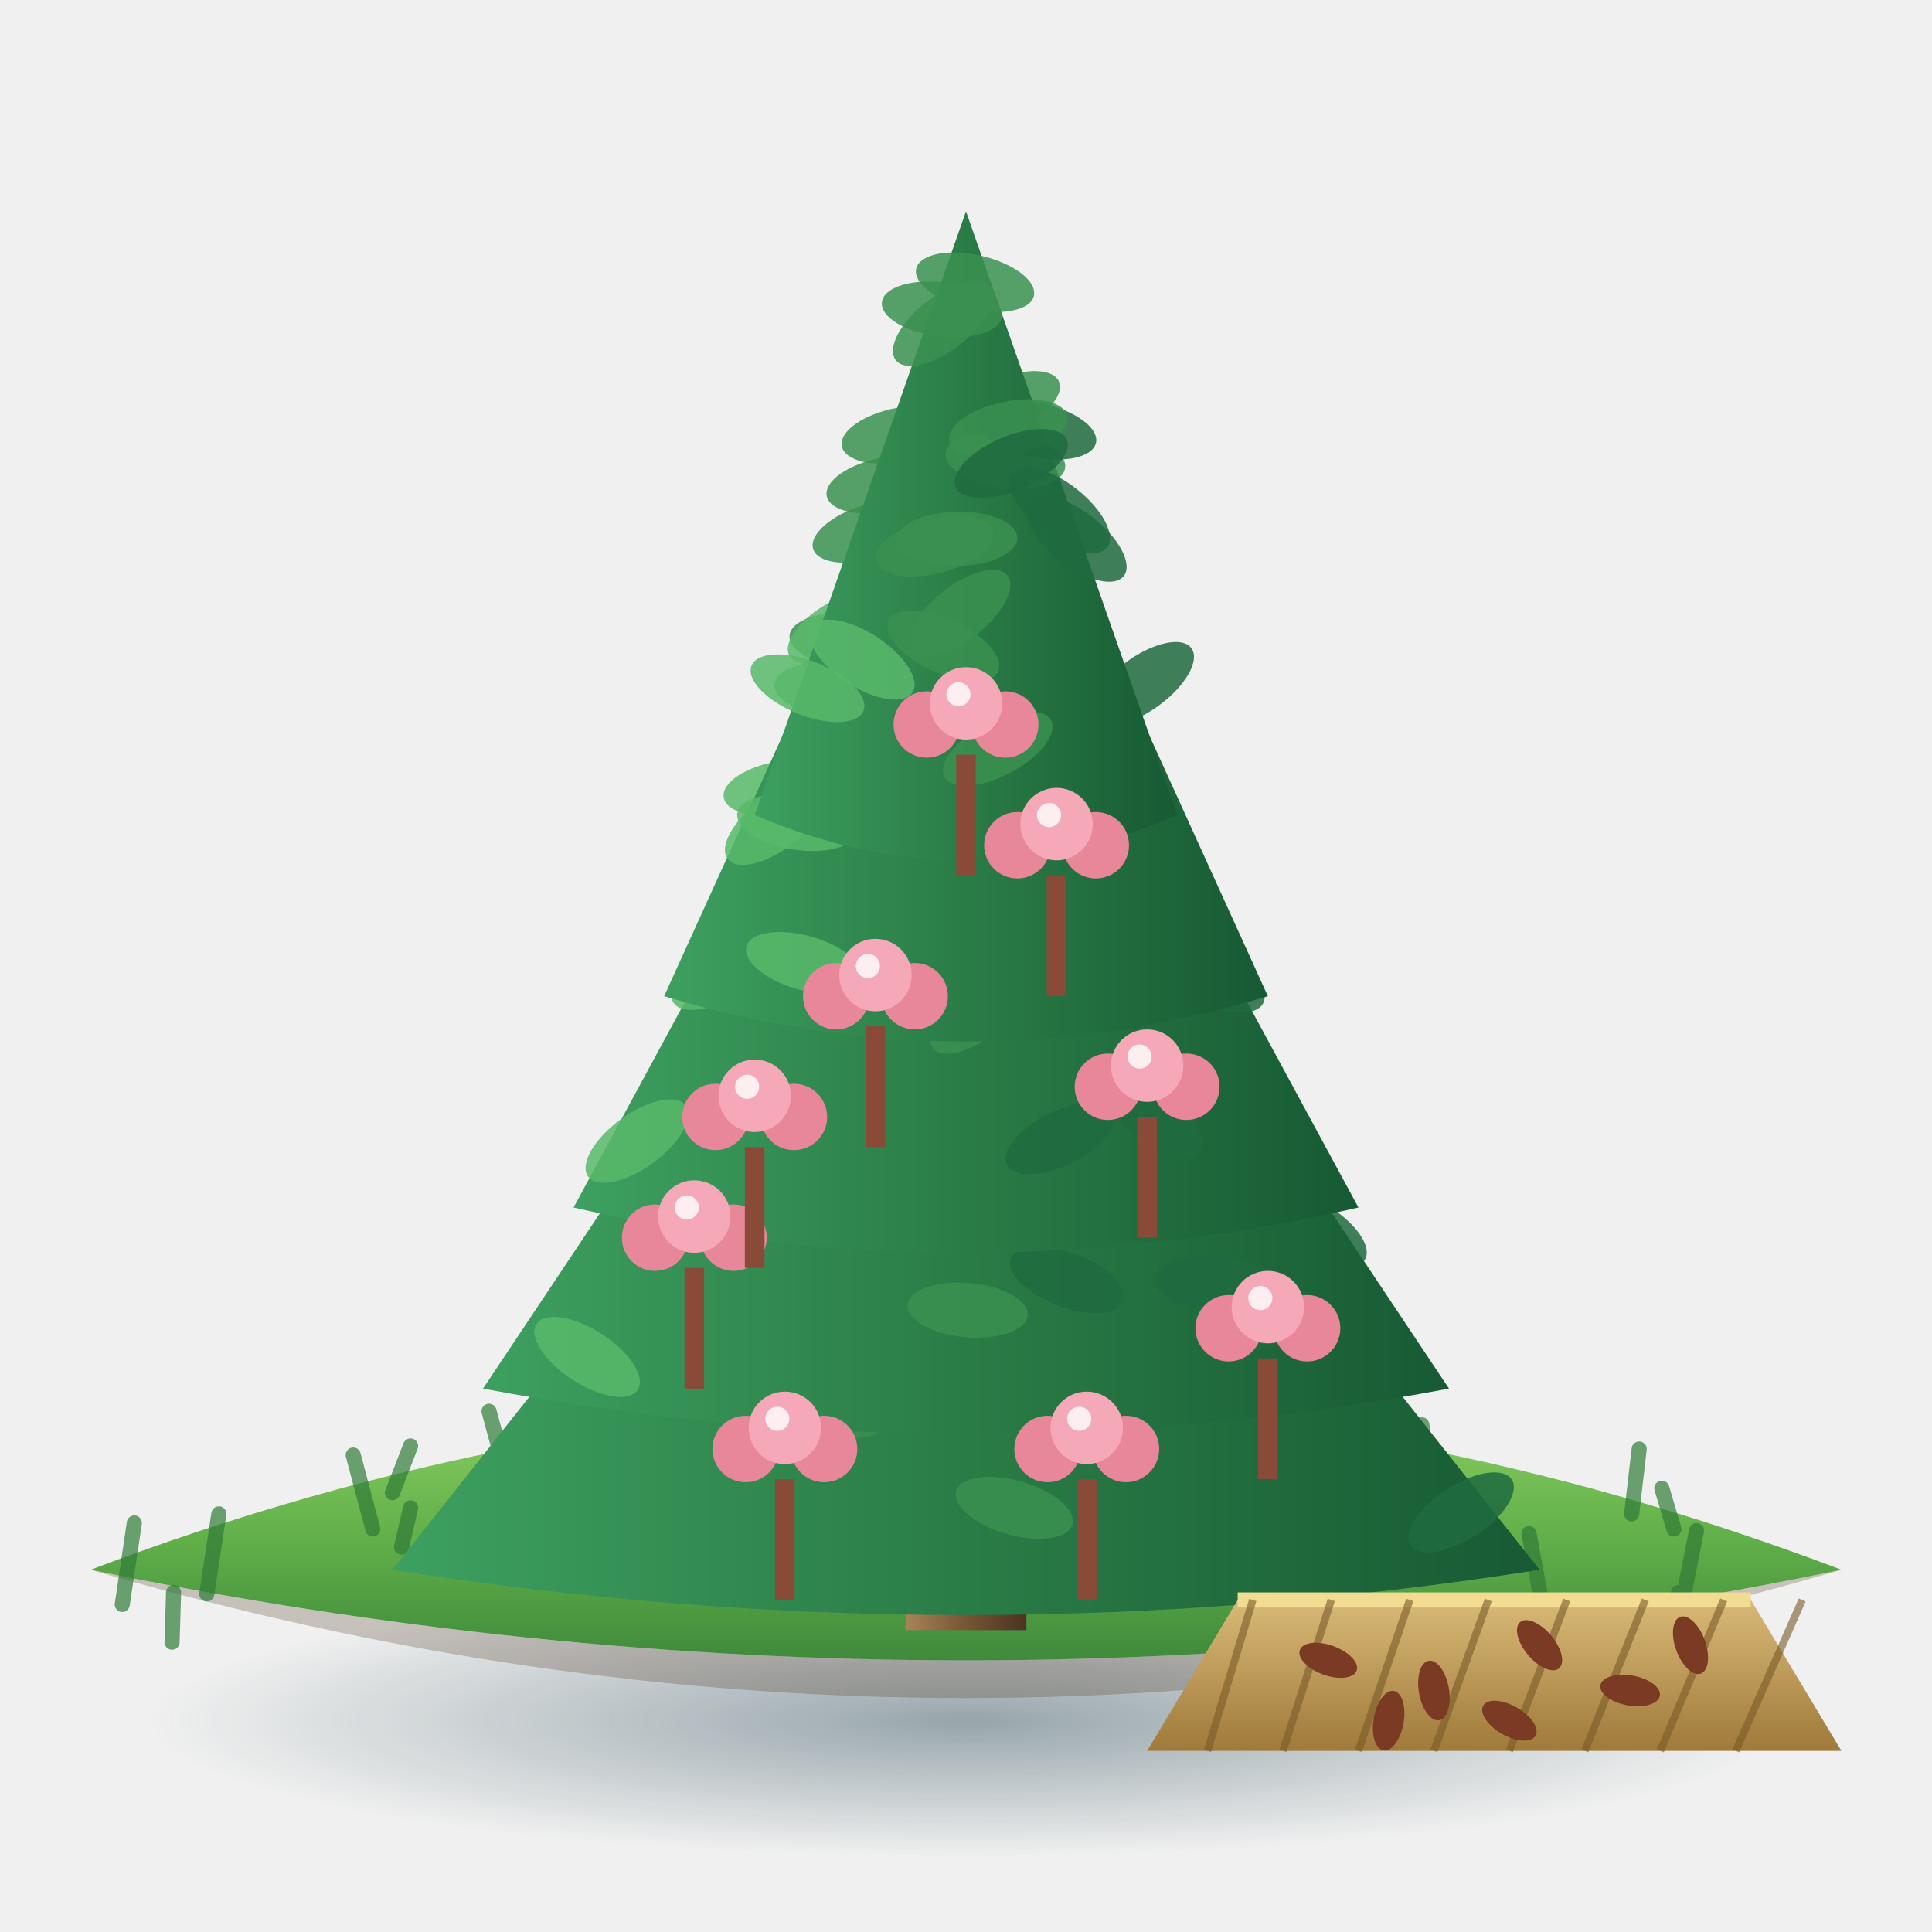
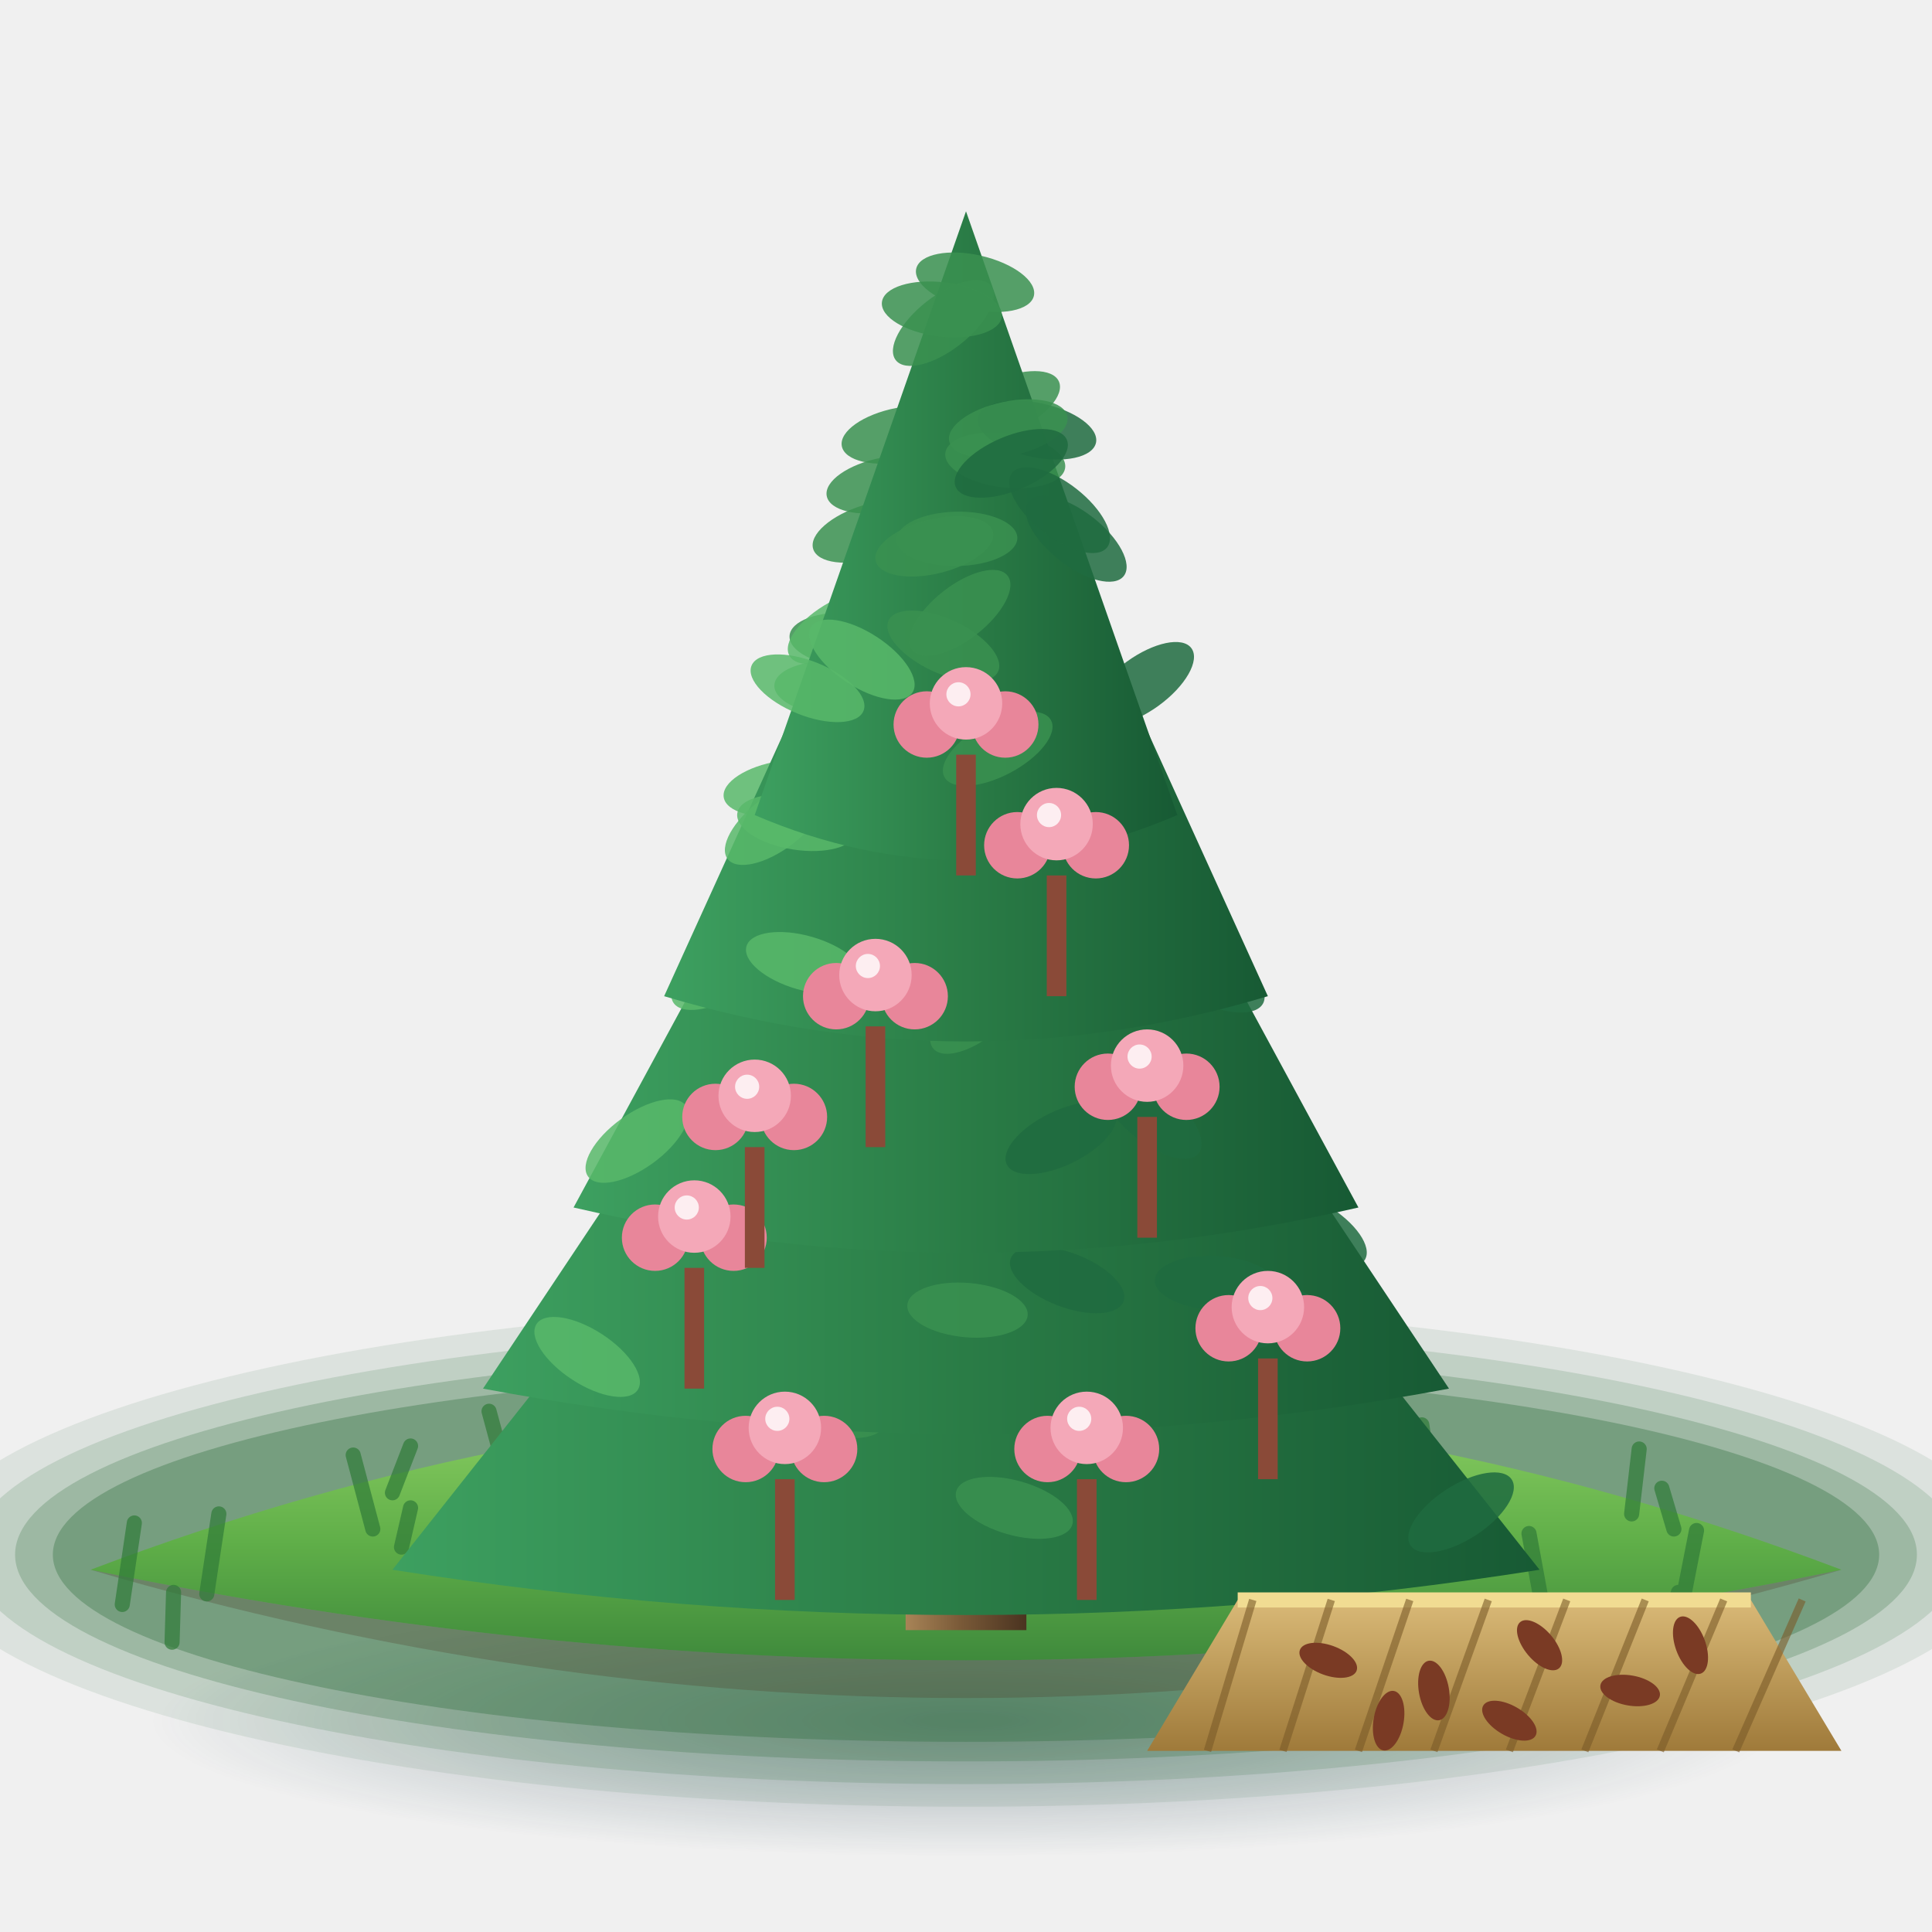
<svg xmlns="http://www.w3.org/2000/svg" viewBox="0 0 128 128" width="128" height="128">
  <defs>
    <radialGradient id="sh" cx="0.5" cy="0.5" r="0.5">
      <stop offset="0" stop-color="#062c3b" stop-opacity="0.38" />
      <stop offset="1" stop-color="#062c3b" stop-opacity="0" />
    </radialGradient>
    <linearGradient id="gr" x1="0" y1="0" x2="0" y2="1">
      <stop offset="0" stop-color="#8ccf63" />
      <stop offset="0.55" stop-color="#5fae48" />
      <stop offset="1" stop-color="#3f8a3c" />
    </linearGradient>
    <linearGradient id="gr2" x1="0" y1="0" x2="0" y2="1">
      <stop offset="0" stop-color="#7cc65a" />
      <stop offset="1" stop-color="#4a9a3f" />
    </linearGradient>
    <linearGradient id="wood" x1="0" y1="0" x2="1" y2="0">
      <stop offset="0" stop-color="#a9794a" />
      <stop offset="0.5" stop-color="#7d5230" />
      <stop offset="1" stop-color="#4f3119" />
    </linearGradient>
    <linearGradient id="trunk" x1="0" y1="0" x2="1" y2="0">
      <stop offset="0" stop-color="#a88457" />
      <stop offset="0.45" stop-color="#7a5a38" />
      <stop offset="1" stop-color="#4a3320" />
    </linearGradient>
    <linearGradient id="cone" x1="0" y1="0" x2="1" y2="0">
      <stop offset="0" stop-color="#3da060" />
      <stop offset="0.5" stop-color="#2a7c46" />
      <stop offset="1" stop-color="#175a34" />
    </linearGradient>
    <linearGradient id="mat" x1="0" y1="0" x2="0" y2="1">
      <stop offset="0" stop-color="#d9b977" />
      <stop offset="1" stop-color="#9f7a3a" />
    </linearGradient>
  </defs>
  <ellipse cx="64" cy="114" rx="54" ry="9" fill="url(#sh)" />
+   <ellipse cx="64" cy="103" rx="69" ry="16.7" fill="#2d6b3a" opacity="0.1" />
+   <ellipse cx="64" cy="103" rx="66" ry="15.2" fill="#2d6b3a" opacity="0.16" />
+   <ellipse cx="64" cy="103" rx="63" ry="13.7" fill="#2d6b3a" opacity="0.24" />
+   <ellipse cx="64" cy="103" rx="60.5" ry="12.4" fill="#2d6b3a" opacity="0.34" />
  <path d="M6 104Q64 82 122 104Q64 116 6 104Z" fill="url(#gr)" />
  <path d="M6 104Q64 116 122 104Q64 121 6 104Z" fill="#4a3320" opacity=".25" />
  <path d="M33.4 97.2l-1.0 -3.7M13.7 105.6l0.8 -5.3M94.8 98.5l-0.6 -4.1M26.0 98.9l1.2 -3.1M102.2 106.5l-0.9 -4.9M41.9 101.4l1.0 -4.7M108.1 100.3l0.5 -4.3M64.7 94.9l-1.1 -3.9M114.4 110.7l-0.6 -4.1M111.4 106.5l1.0 -5.1M65.0 97.5l-0.2 -4.3M24.7 101.3l-1.3 -4.9M11.4 108.8l0.1 -3.3M60.7 96.7l-0.9 -5.5M53.9 95.5l-0.6 -4.4M47.3 102.0l0.2 -3.5M110.9 101.3l-0.8 -2.7M94.8 102.7l-0.5 -3.2M26.6 102.5l0.6 -2.6M109.9 110.2l1.3 -4.7M8.1 106.3l0.8 -5.4M53.6 103.5l0.9 -4.4" stroke="#2f7a38" stroke-width="1" stroke-linecap="round" fill="none" opacity=".7" />
  <rect x="60" y="86" width="8" height="22" fill="url(#trunk)" />
  <path d="M64 56L102 104Q64 110 26 104Z" fill="url(#cone)" />
  <ellipse cx="96.8" cy="100.2" rx="4" ry="1.8" transform="rotate(-33 96.8 100.2)" fill="#1f6b3f" opacity=".85" />
  <ellipse cx="61.1" cy="63.8" rx="4" ry="1.8" transform="rotate(-19 61.1 63.8)" fill="#3a9150" opacity=".85" />
  <ellipse cx="74.2" cy="90.9" rx="4" ry="1.8" transform="rotate(-1 74.2 90.9)" fill="#1f6b3f" opacity=".85" />
  <ellipse cx="55.2" cy="70.6" rx="4" ry="1.8" transform="rotate(-36 55.2 70.6)" fill="#3a9150" opacity=".85" />
  <ellipse cx="46.7" cy="84.4" rx="4" ry="1.8" transform="rotate(15 46.7 84.4)" fill="#58b86a" opacity=".85" />
  <ellipse cx="80.4" cy="86.8" rx="4" ry="1.8" transform="rotate(25 80.4 86.8)" fill="#1f6b3f" opacity=".85" />
  <ellipse cx="67.2" cy="99.9" rx="4" ry="1.8" transform="rotate(16 67.2 99.9)" fill="#3a9150" opacity=".85" />
  <ellipse cx="82.3" cy="81.1" rx="4" ry="1.8" transform="rotate(-37 82.3 81.1)" fill="#1f6b3f" opacity=".85" />
  <ellipse cx="80.1" cy="75.3" rx="4" ry="1.8" transform="rotate(8 80.1 75.3)" fill="#1f6b3f" opacity=".85" />
  <ellipse cx="79.7" cy="77.8" rx="4" ry="1.8" transform="rotate(-19 79.7 77.8)" fill="#1f6b3f" opacity=".85" />
  <ellipse cx="51.0" cy="83.5" rx="4" ry="1.8" transform="rotate(-37 51.0 83.5)" fill="#3a9150" opacity=".85" />
  <ellipse cx="55.5" cy="67.4" rx="4" ry="1.8" transform="rotate(25 55.5 67.4)" fill="#3a9150" opacity=".85" />
  <ellipse cx="87.0" cy="81.4" rx="4" ry="1.8" transform="rotate(31 87.0 81.4)" fill="#1f6b3f" opacity=".85" />
  <ellipse cx="74.3" cy="67.6" rx="4" ry="1.8" transform="rotate(13 74.3 67.6)" fill="#1f6b3f" opacity=".85" />
  <ellipse cx="88.3" cy="90.8" rx="4" ry="1.8" transform="rotate(6 88.3 90.8)" fill="#1f6b3f" opacity=".85" />
  <ellipse cx="54.8" cy="93.2" rx="4" ry="1.8" transform="rotate(17 54.8 93.2)" fill="#3a9150" opacity=".85" />
  <path d="M64 44L96 92Q64 98 32 92Z" fill="url(#cone)" />
  <ellipse cx="69.3" cy="54.8" rx="4" ry="1.8" transform="rotate(19 69.3 54.8)" fill="#3a9150" opacity=".85" />
  <ellipse cx="52.4" cy="75.5" rx="4" ry="1.8" transform="rotate(-5 52.4 75.5)" fill="#58b86a" opacity=".85" />
  <ellipse cx="64.1" cy="86.8" rx="4" ry="1.8" transform="rotate(5 64.1 86.8)" fill="#3a9150" opacity=".85" />
  <ellipse cx="61.9" cy="75.8" rx="4" ry="1.8" transform="rotate(19 61.9 75.8)" fill="#3a9150" opacity=".85" />
  <ellipse cx="70.9" cy="62.7" rx="4" ry="1.8" transform="rotate(31 70.9 62.7)" fill="#1f6b3f" opacity=".85" />
  <ellipse cx="63.3" cy="78.4" rx="4" ry="1.8" transform="rotate(-12 63.3 78.4)" fill="#3a9150" opacity=".85" />
  <ellipse cx="83.2" cy="87.5" rx="4" ry="1.8" transform="rotate(-19 83.2 87.5)" fill="#1f6b3f" opacity=".85" />
  <ellipse cx="70.7" cy="84.8" rx="4" ry="1.8" transform="rotate(21 70.7 84.8)" fill="#1f6b3f" opacity=".85" />
  <ellipse cx="77.1" cy="61.0" rx="4" ry="1.8" transform="rotate(24 77.1 61.0)" fill="#1f6b3f" opacity=".85" />
  <ellipse cx="64.3" cy="71.6" rx="4" ry="1.8" transform="rotate(38 64.3 71.6)" fill="#3a9150" opacity=".85" />
  <ellipse cx="55.9" cy="72.7" rx="4" ry="1.8" transform="rotate(-14 55.9 72.7)" fill="#3a9150" opacity=".85" />
  <ellipse cx="59.0" cy="68.5" rx="4" ry="1.8" transform="rotate(39 59.0 68.5)" fill="#3a9150" opacity=".85" />
  <ellipse cx="80.5" cy="85.0" rx="4" ry="1.8" transform="rotate(3 80.5 85.0)" fill="#1f6b3f" opacity=".85" />
  <ellipse cx="84.4" cy="78.5" rx="4" ry="1.8" transform="rotate(-16 84.4 78.5)" fill="#1f6b3f" opacity=".85" />
  <ellipse cx="38.9" cy="89.9" rx="4" ry="1.8" transform="rotate(33 38.9 89.9)" fill="#58b86a" opacity=".85" />
  <ellipse cx="53.5" cy="75.4" rx="4" ry="1.8" transform="rotate(-11 53.5 75.4)" fill="#3a9150" opacity=".85" />
  <path d="M64 32L90 80Q64 86 38 80Z" fill="url(#cone)" />
  <ellipse cx="80.1" cy="64.7" rx="4" ry="1.8" transform="rotate(26 80.1 64.7)" fill="#1f6b3f" opacity=".85" />
  <ellipse cx="60.2" cy="41.7" rx="4" ry="1.8" transform="rotate(-14 60.2 41.7)" fill="#3a9150" opacity=".85" />
  <ellipse cx="42.2" cy="75.6" rx="4" ry="1.8" transform="rotate(-36 42.2 75.6)" fill="#58b86a" opacity=".85" />
  <ellipse cx="62.2" cy="38.4" rx="4" ry="1.8" transform="rotate(-9 62.2 38.4)" fill="#3a9150" opacity=".85" />
  <ellipse cx="48.0" cy="64.3" rx="4" ry="1.8" transform="rotate(-32 48.0 64.3)" fill="#58b86a" opacity=".85" />
  <ellipse cx="66.6" cy="37.1" rx="4" ry="1.8" transform="rotate(-38 66.6 37.1)" fill="#3a9150" opacity=".85" />
  <ellipse cx="54.4" cy="51.7" rx="4" ry="1.8" transform="rotate(-20 54.4 51.7)" fill="#58b86a" opacity=".85" />
  <ellipse cx="64.9" cy="66.9" rx="4" ry="1.8" transform="rotate(-40 64.9 66.9)" fill="#3a9150" opacity=".85" />
  <ellipse cx="51.9" cy="52.2" rx="4" ry="1.8" transform="rotate(-9 51.9 52.2)" fill="#58b86a" opacity=".85" />
  <ellipse cx="56.3" cy="42.4" rx="4" ry="1.8" transform="rotate(4 56.3 42.4)" fill="#3a9150" opacity=".85" />
  <ellipse cx="70.3" cy="75.4" rx="4" ry="1.8" transform="rotate(-26 70.3 75.4)" fill="#1f6b3f" opacity=".85" />
  <ellipse cx="63.7" cy="48.0" rx="4" ry="1.8" transform="rotate(-1 63.7 48.0)" fill="#3a9150" opacity=".85" />
  <ellipse cx="71.7" cy="54.8" rx="4" ry="1.8" transform="rotate(-35 71.7 54.8)" fill="#1f6b3f" opacity=".85" />
  <ellipse cx="76.3" cy="73.9" rx="4" ry="1.8" transform="rotate(39 76.3 73.9)" fill="#1f6b3f" opacity=".85" />
  <ellipse cx="62.9" cy="65.6" rx="4" ry="1.8" transform="rotate(-12 62.9 65.6)" fill="#3a9150" opacity=".85" />
  <ellipse cx="66.7" cy="39.9" rx="4" ry="1.8" transform="rotate(-27 66.7 39.9)" fill="#3a9150" opacity=".85" />
  <path d="M64 22L84 66Q64 72 44 66Z" fill="url(#cone)" />
  <ellipse cx="66.5" cy="26.9" rx="4" ry="1.8" transform="rotate(-24 66.5 26.9)" fill="#3a9150" opacity=".85" />
  <ellipse cx="70.9" cy="45.7" rx="4" ry="1.8" transform="rotate(22 70.9 45.7)" fill="#1f6b3f" opacity=".85" />
  <ellipse cx="55.3" cy="45.6" rx="4" ry="1.8" transform="rotate(3 55.3 45.6)" fill="#58b86a" opacity=".85" />
  <ellipse cx="65.7" cy="35.8" rx="4" ry="1.8" transform="rotate(13 65.7 35.8)" fill="#3a9150" opacity=".85" />
  <ellipse cx="69.8" cy="50.8" rx="4" ry="1.8" transform="rotate(-23 69.8 50.8)" fill="#1f6b3f" opacity=".85" />
  <ellipse cx="56.7" cy="51.5" rx="4" ry="1.8" transform="rotate(-24 56.7 51.5)" fill="#58b86a" opacity=".85" />
  <ellipse cx="58.7" cy="32.1" rx="4" ry="1.8" transform="rotate(-11 58.7 32.1)" fill="#3a9150" opacity=".85" />
  <ellipse cx="75.7" cy="45.3" rx="4" ry="1.8" transform="rotate(-36 75.7 45.3)" fill="#1f6b3f" opacity=".85" />
  <ellipse cx="53.3" cy="63.8" rx="4" ry="1.8" transform="rotate(16 53.3 63.8)" fill="#58b86a" opacity=".85" />
  <ellipse cx="59.7" cy="28.8" rx="4" ry="1.8" transform="rotate(-11 59.7 28.8)" fill="#3a9150" opacity=".85" />
  <ellipse cx="72.4" cy="49.7" rx="4" ry="1.8" transform="rotate(6 72.4 49.7)" fill="#1f6b3f" opacity=".85" />
  <ellipse cx="62.8" cy="35.8" rx="4" ry="1.8" transform="rotate(27 62.8 35.8)" fill="#3a9150" opacity=".85" />
  <ellipse cx="52.8" cy="54.5" rx="4" ry="1.8" transform="rotate(9 52.8 54.5)" fill="#58b86a" opacity=".85" />
  <ellipse cx="55.8" cy="41.5" rx="4" ry="1.8" transform="rotate(-29 55.8 41.5)" fill="#58b86a" opacity=".85" />
  <ellipse cx="57.7" cy="35.2" rx="4" ry="1.8" transform="rotate(-17 57.7 35.2)" fill="#3a9150" opacity=".85" />
  <ellipse cx="51.4" cy="54.5" rx="4" ry="1.8" transform="rotate(-37 51.4 54.5)" fill="#58b86a" opacity=".85" />
  <path d="M64 14L78 54Q64 60 50 54Z" fill="url(#cone)" />
  <ellipse cx="63.4" cy="35.7" rx="4" ry="1.8" transform="rotate(-1 63.4 35.7)" fill="#3a9150" opacity=".85" />
  <ellipse cx="61.9" cy="36.2" rx="4" ry="1.8" transform="rotate(-14 61.9 36.2)" fill="#3a9150" opacity=".85" />
  <ellipse cx="62.5" cy="42.8" rx="4" ry="1.8" transform="rotate(25 62.5 42.8)" fill="#3a9150" opacity=".85" />
  <ellipse cx="64.6" cy="18.7" rx="4" ry="1.8" transform="rotate(13 64.6 18.7)" fill="#3a9150" opacity=".85" />
  <ellipse cx="66.1" cy="49.6" rx="4" ry="1.8" transform="rotate(-28 66.1 49.6)" fill="#3a9150" opacity=".85" />
  <ellipse cx="63.6" cy="40.6" rx="4" ry="1.8" transform="rotate(-38 63.6 40.6)" fill="#3a9150" opacity=".85" />
  <ellipse cx="71.3" cy="35.7" rx="4" ry="1.8" transform="rotate(38 71.3 35.7)" fill="#1f6b3f" opacity=".85" />
  <ellipse cx="66.6" cy="30.5" rx="4" ry="1.8" transform="rotate(7 66.6 30.5)" fill="#3a9150" opacity=".85" />
  <ellipse cx="68.7" cy="28.5" rx="4" ry="1.8" transform="rotate(12 68.7 28.5)" fill="#1f6b3f" opacity=".85" />
  <ellipse cx="62.5" cy="21.4" rx="4" ry="1.8" transform="rotate(-38 62.5 21.4)" fill="#3a9150" opacity=".85" />
  <ellipse cx="53.5" cy="45.6" rx="4" ry="1.8" transform="rotate(22 53.5 45.6)" fill="#58b86a" opacity=".85" />
  <ellipse cx="70.2" cy="33.8" rx="4" ry="1.8" transform="rotate(38 70.2 33.8)" fill="#1f6b3f" opacity=".85" />
  <ellipse cx="62.4" cy="20.5" rx="4" ry="1.8" transform="rotate(7 62.4 20.5)" fill="#3a9150" opacity=".85" />
  <ellipse cx="66.8" cy="28.4" rx="4" ry="1.8" transform="rotate(-12 66.8 28.4)" fill="#3a9150" opacity=".85" />
  <ellipse cx="57.1" cy="43.7" rx="4" ry="1.8" transform="rotate(33 57.1 43.7)" fill="#58b86a" opacity=".85" />
  <ellipse cx="67.0" cy="30.7" rx="4" ry="1.8" transform="rotate(-23 67.0 30.7)" fill="#1f6b3f" opacity=".85" />
  <g transform="translate(46 84)">
    <path d="M0 0V8" stroke="#8a4a38" stroke-width="1.3" />
    <circle cx="-2.6" cy="-2" r="2.2" fill="#e8869a" />
    <circle cx="2.6" cy="-2" r="2.2" fill="#e8869a" />
    <circle cx="0" cy="-3.4" r="2.4" fill="#f4a8b8" />
    <circle cx="-.5" cy="-4" r=".8" fill="#fff" opacity=".8" />
  </g>
  <g transform="translate(58 68)">
    <path d="M0 0V8" stroke="#8a4a38" stroke-width="1.3" />
    <circle cx="-2.6" cy="-2" r="2.2" fill="#e8869a" />
    <circle cx="2.6" cy="-2" r="2.2" fill="#e8869a" />
    <circle cx="0" cy="-3.4" r="2.4" fill="#f4a8b8" />
    <circle cx="-.5" cy="-4" r=".8" fill="#fff" opacity=".8" />
  </g>
  <g transform="translate(76 74)">
    <path d="M0 0V8" stroke="#8a4a38" stroke-width="1.3" />
    <circle cx="-2.6" cy="-2" r="2.2" fill="#e8869a" />
    <circle cx="2.6" cy="-2" r="2.2" fill="#e8869a" />
    <circle cx="0" cy="-3.4" r="2.4" fill="#f4a8b8" />
    <circle cx="-.5" cy="-4" r=".8" fill="#fff" opacity=".8" />
  </g>
  <g transform="translate(84 90)">
    <path d="M0 0V8" stroke="#8a4a38" stroke-width="1.3" />
    <circle cx="-2.6" cy="-2" r="2.2" fill="#e8869a" />
    <circle cx="2.6" cy="-2" r="2.2" fill="#e8869a" />
    <circle cx="0" cy="-3.4" r="2.4" fill="#f4a8b8" />
    <circle cx="-.5" cy="-4" r=".8" fill="#fff" opacity=".8" />
  </g>
  <g transform="translate(52 98)">
    <path d="M0 0V8" stroke="#8a4a38" stroke-width="1.3" />
    <circle cx="-2.6" cy="-2" r="2.2" fill="#e8869a" />
    <circle cx="2.6" cy="-2" r="2.2" fill="#e8869a" />
    <circle cx="0" cy="-3.4" r="2.4" fill="#f4a8b8" />
    <circle cx="-.5" cy="-4" r=".8" fill="#fff" opacity=".8" />
  </g>
  <g transform="translate(72 98)">
    <path d="M0 0V8" stroke="#8a4a38" stroke-width="1.3" />
    <circle cx="-2.6" cy="-2" r="2.2" fill="#e8869a" />
    <circle cx="2.6" cy="-2" r="2.2" fill="#e8869a" />
    <circle cx="0" cy="-3.4" r="2.4" fill="#f4a8b8" />
    <circle cx="-.5" cy="-4" r=".8" fill="#fff" opacity=".8" />
  </g>
  <g transform="translate(64 50)">
    <path d="M0 0V8" stroke="#8a4a38" stroke-width="1.3" />
    <circle cx="-2.6" cy="-2" r="2.2" fill="#e8869a" />
    <circle cx="2.6" cy="-2" r="2.2" fill="#e8869a" />
    <circle cx="0" cy="-3.4" r="2.4" fill="#f4a8b8" />
    <circle cx="-.5" cy="-4" r=".8" fill="#fff" opacity=".8" />
  </g>
  <g transform="translate(50 76)">
    <path d="M0 0V8" stroke="#8a4a38" stroke-width="1.3" />
    <circle cx="-2.6" cy="-2" r="2.2" fill="#e8869a" />
    <circle cx="2.6" cy="-2" r="2.2" fill="#e8869a" />
    <circle cx="0" cy="-3.4" r="2.4" fill="#f4a8b8" />
    <circle cx="-.5" cy="-4" r=".8" fill="#fff" opacity=".8" />
  </g>
  <g transform="translate(70 58)">
    <path d="M0 0V8" stroke="#8a4a38" stroke-width="1.3" />
    <circle cx="-2.6" cy="-2" r="2.2" fill="#e8869a" />
    <circle cx="2.6" cy="-2" r="2.2" fill="#e8869a" />
    <circle cx="0" cy="-3.4" r="2.4" fill="#f4a8b8" />
    <circle cx="-.5" cy="-4" r=".8" fill="#fff" opacity=".8" />
  </g>
  <path d="M82 106L116 106L122 116H76Z" fill="url(#mat)" />
  <path d="M82 106H116" stroke="#f1dc92" stroke-width="1" />
  <path d="M80 116L83.0 106" stroke="#7a5a28" stroke-width=".5" opacity=".6" />
  <path d="M85 116L88.2 106" stroke="#7a5a28" stroke-width=".5" opacity=".6" />
  <path d="M90 116L93.4 106" stroke="#7a5a28" stroke-width=".5" opacity=".6" />
  <path d="M95 116L98.6 106" stroke="#7a5a28" stroke-width=".5" opacity=".6" />
  <path d="M100 116L103.8 106" stroke="#7a5a28" stroke-width=".5" opacity=".6" />
  <path d="M105 116L109.0 106" stroke="#7a5a28" stroke-width=".5" opacity=".6" />
  <path d="M110 116L114.2 106" stroke="#7a5a28" stroke-width=".5" opacity=".6" />
  <path d="M115 116L119.4 106" stroke="#7a5a28" stroke-width=".5" opacity=".6" />
  <ellipse cx="88" cy="110" rx="2" ry="1" transform="rotate(20 88 110)" fill="#7a3a24" />
  <ellipse cx="95" cy="112" rx="2" ry="1" transform="rotate(80 95 112)" fill="#7a3a24" />
  <ellipse cx="102" cy="109" rx="2" ry="1" transform="rotate(50 102 109)" fill="#7a3a24" />
  <ellipse cx="108" cy="112" rx="2" ry="1" transform="rotate(10 108 112)" fill="#7a3a24" />
  <ellipse cx="92" cy="114" rx="2" ry="1" transform="rotate(100 92 114)" fill="#7a3a24" />
  <ellipse cx="100" cy="114" rx="2" ry="1" transform="rotate(30 100 114)" fill="#7a3a24" />
  <ellipse cx="112" cy="109" rx="2" ry="1" transform="rotate(70 112 109)" fill="#7a3a24" />
</svg>
